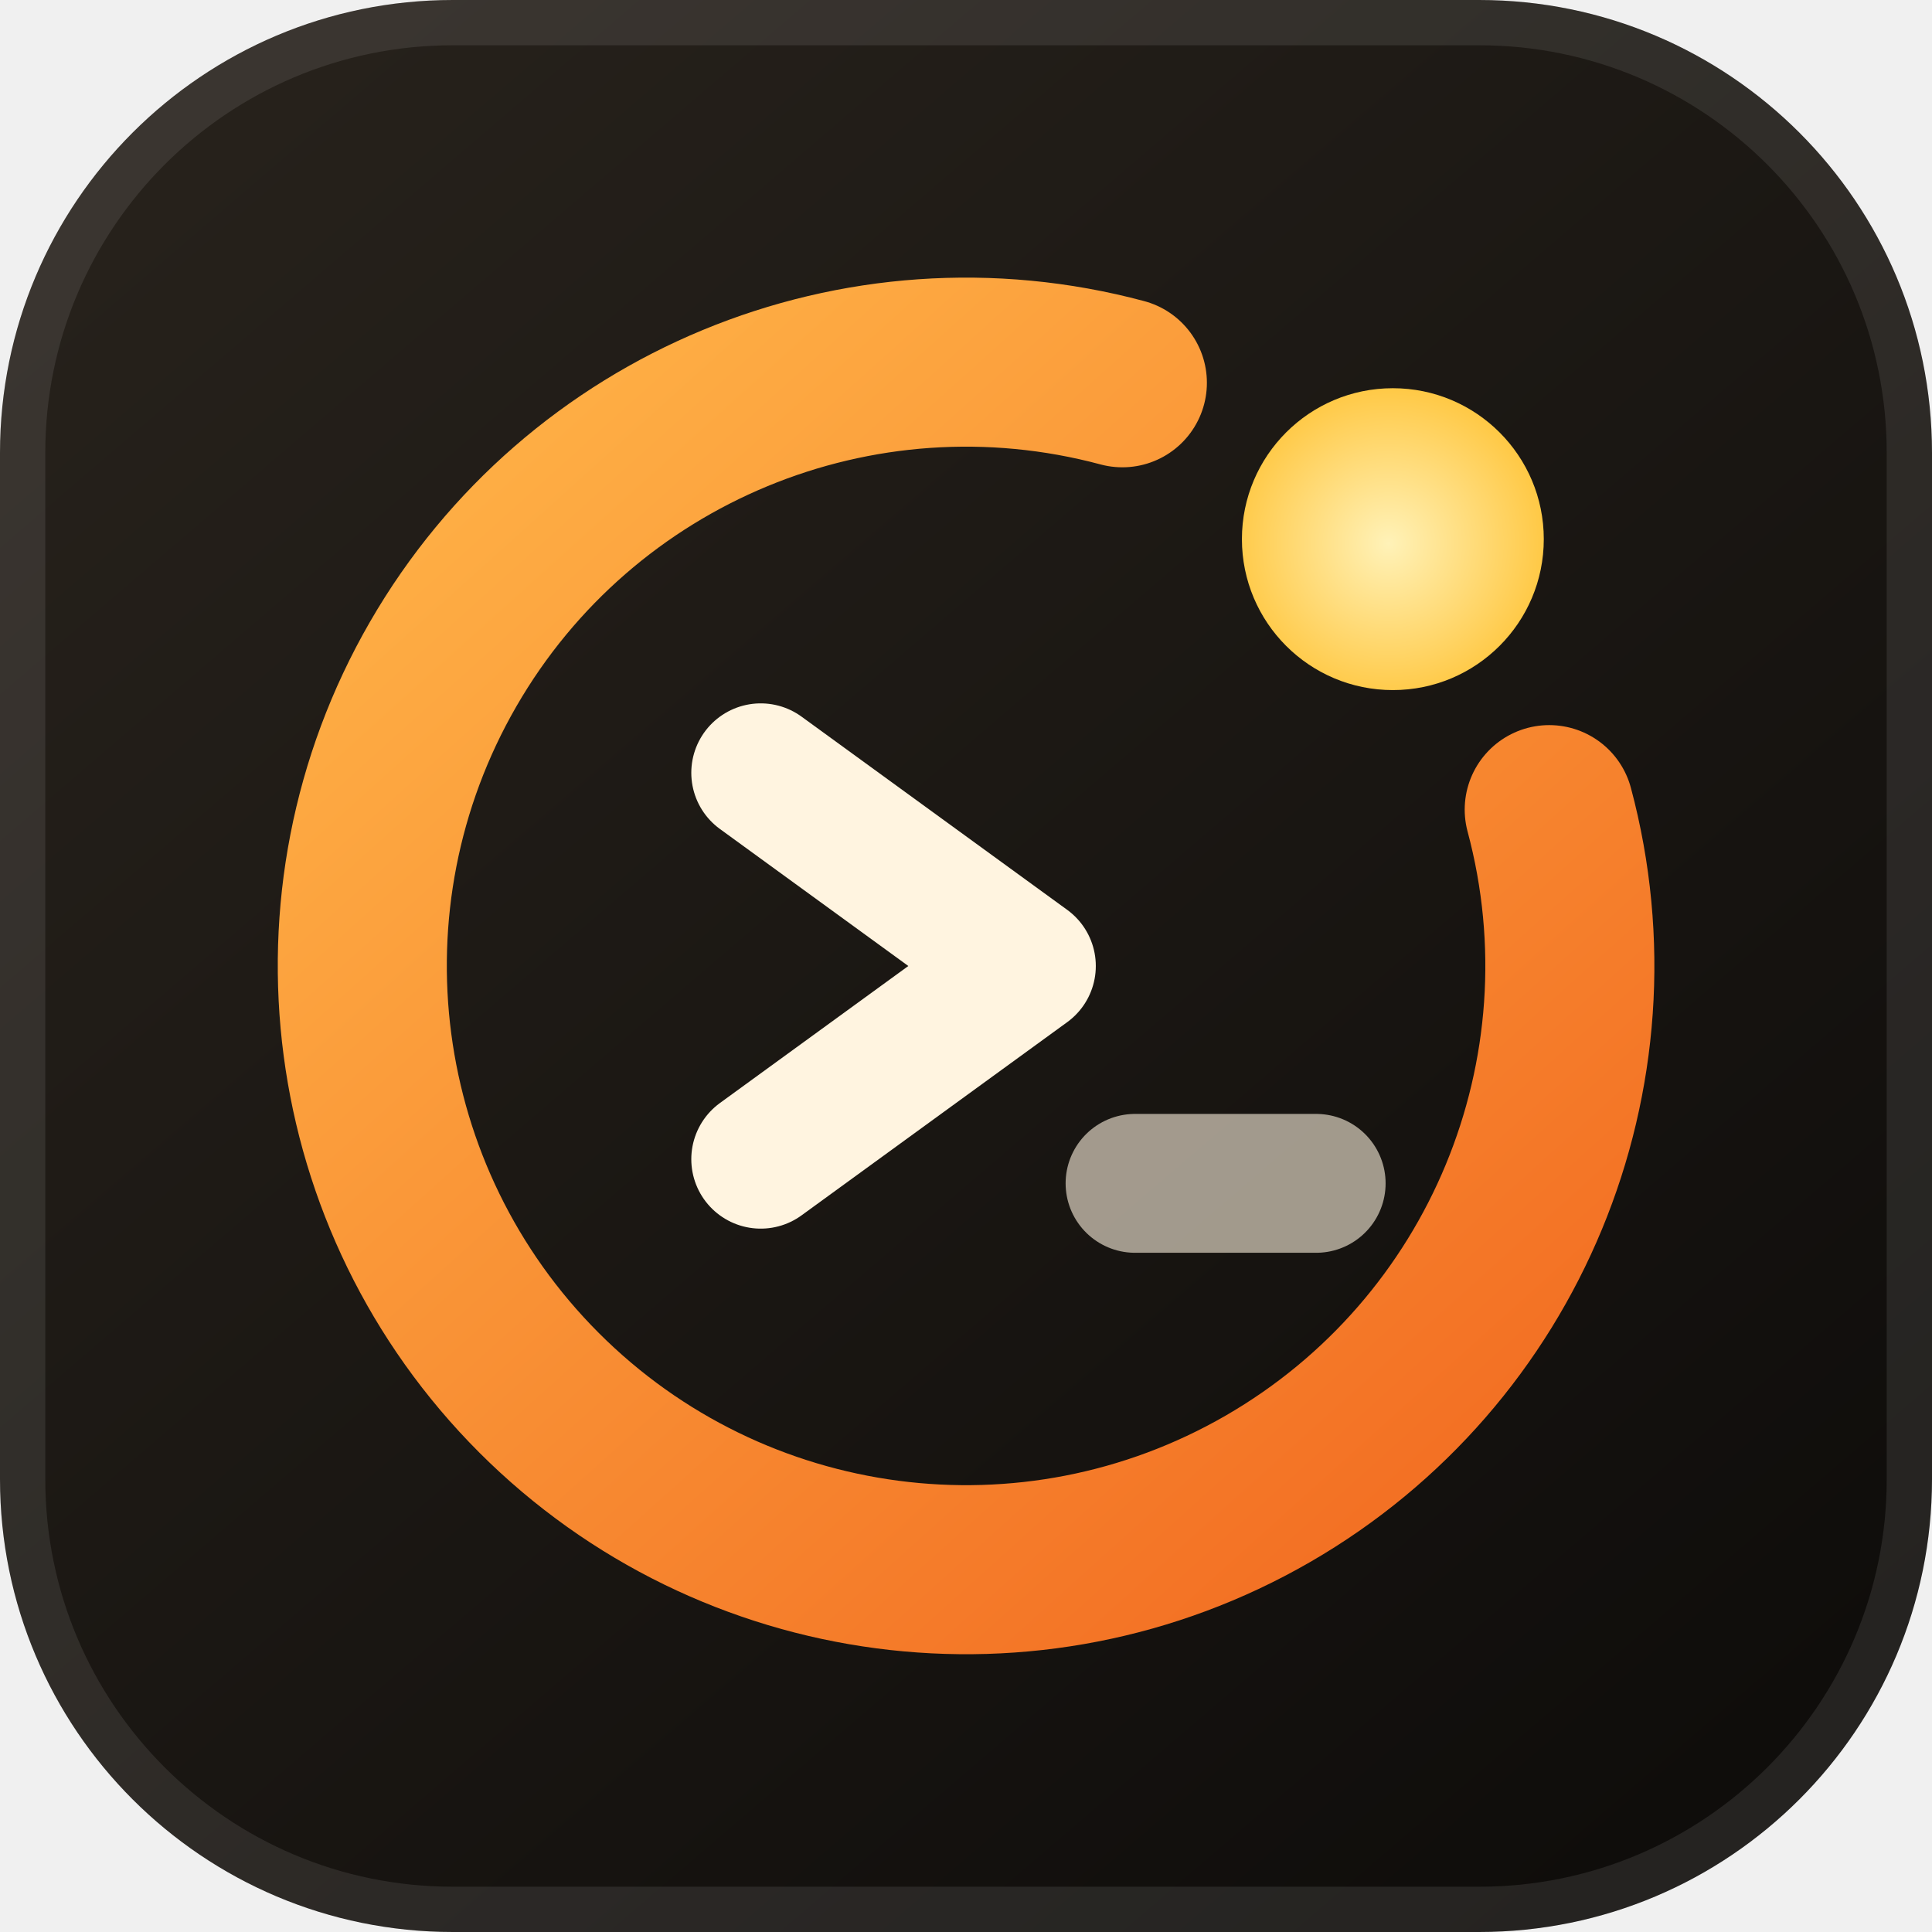
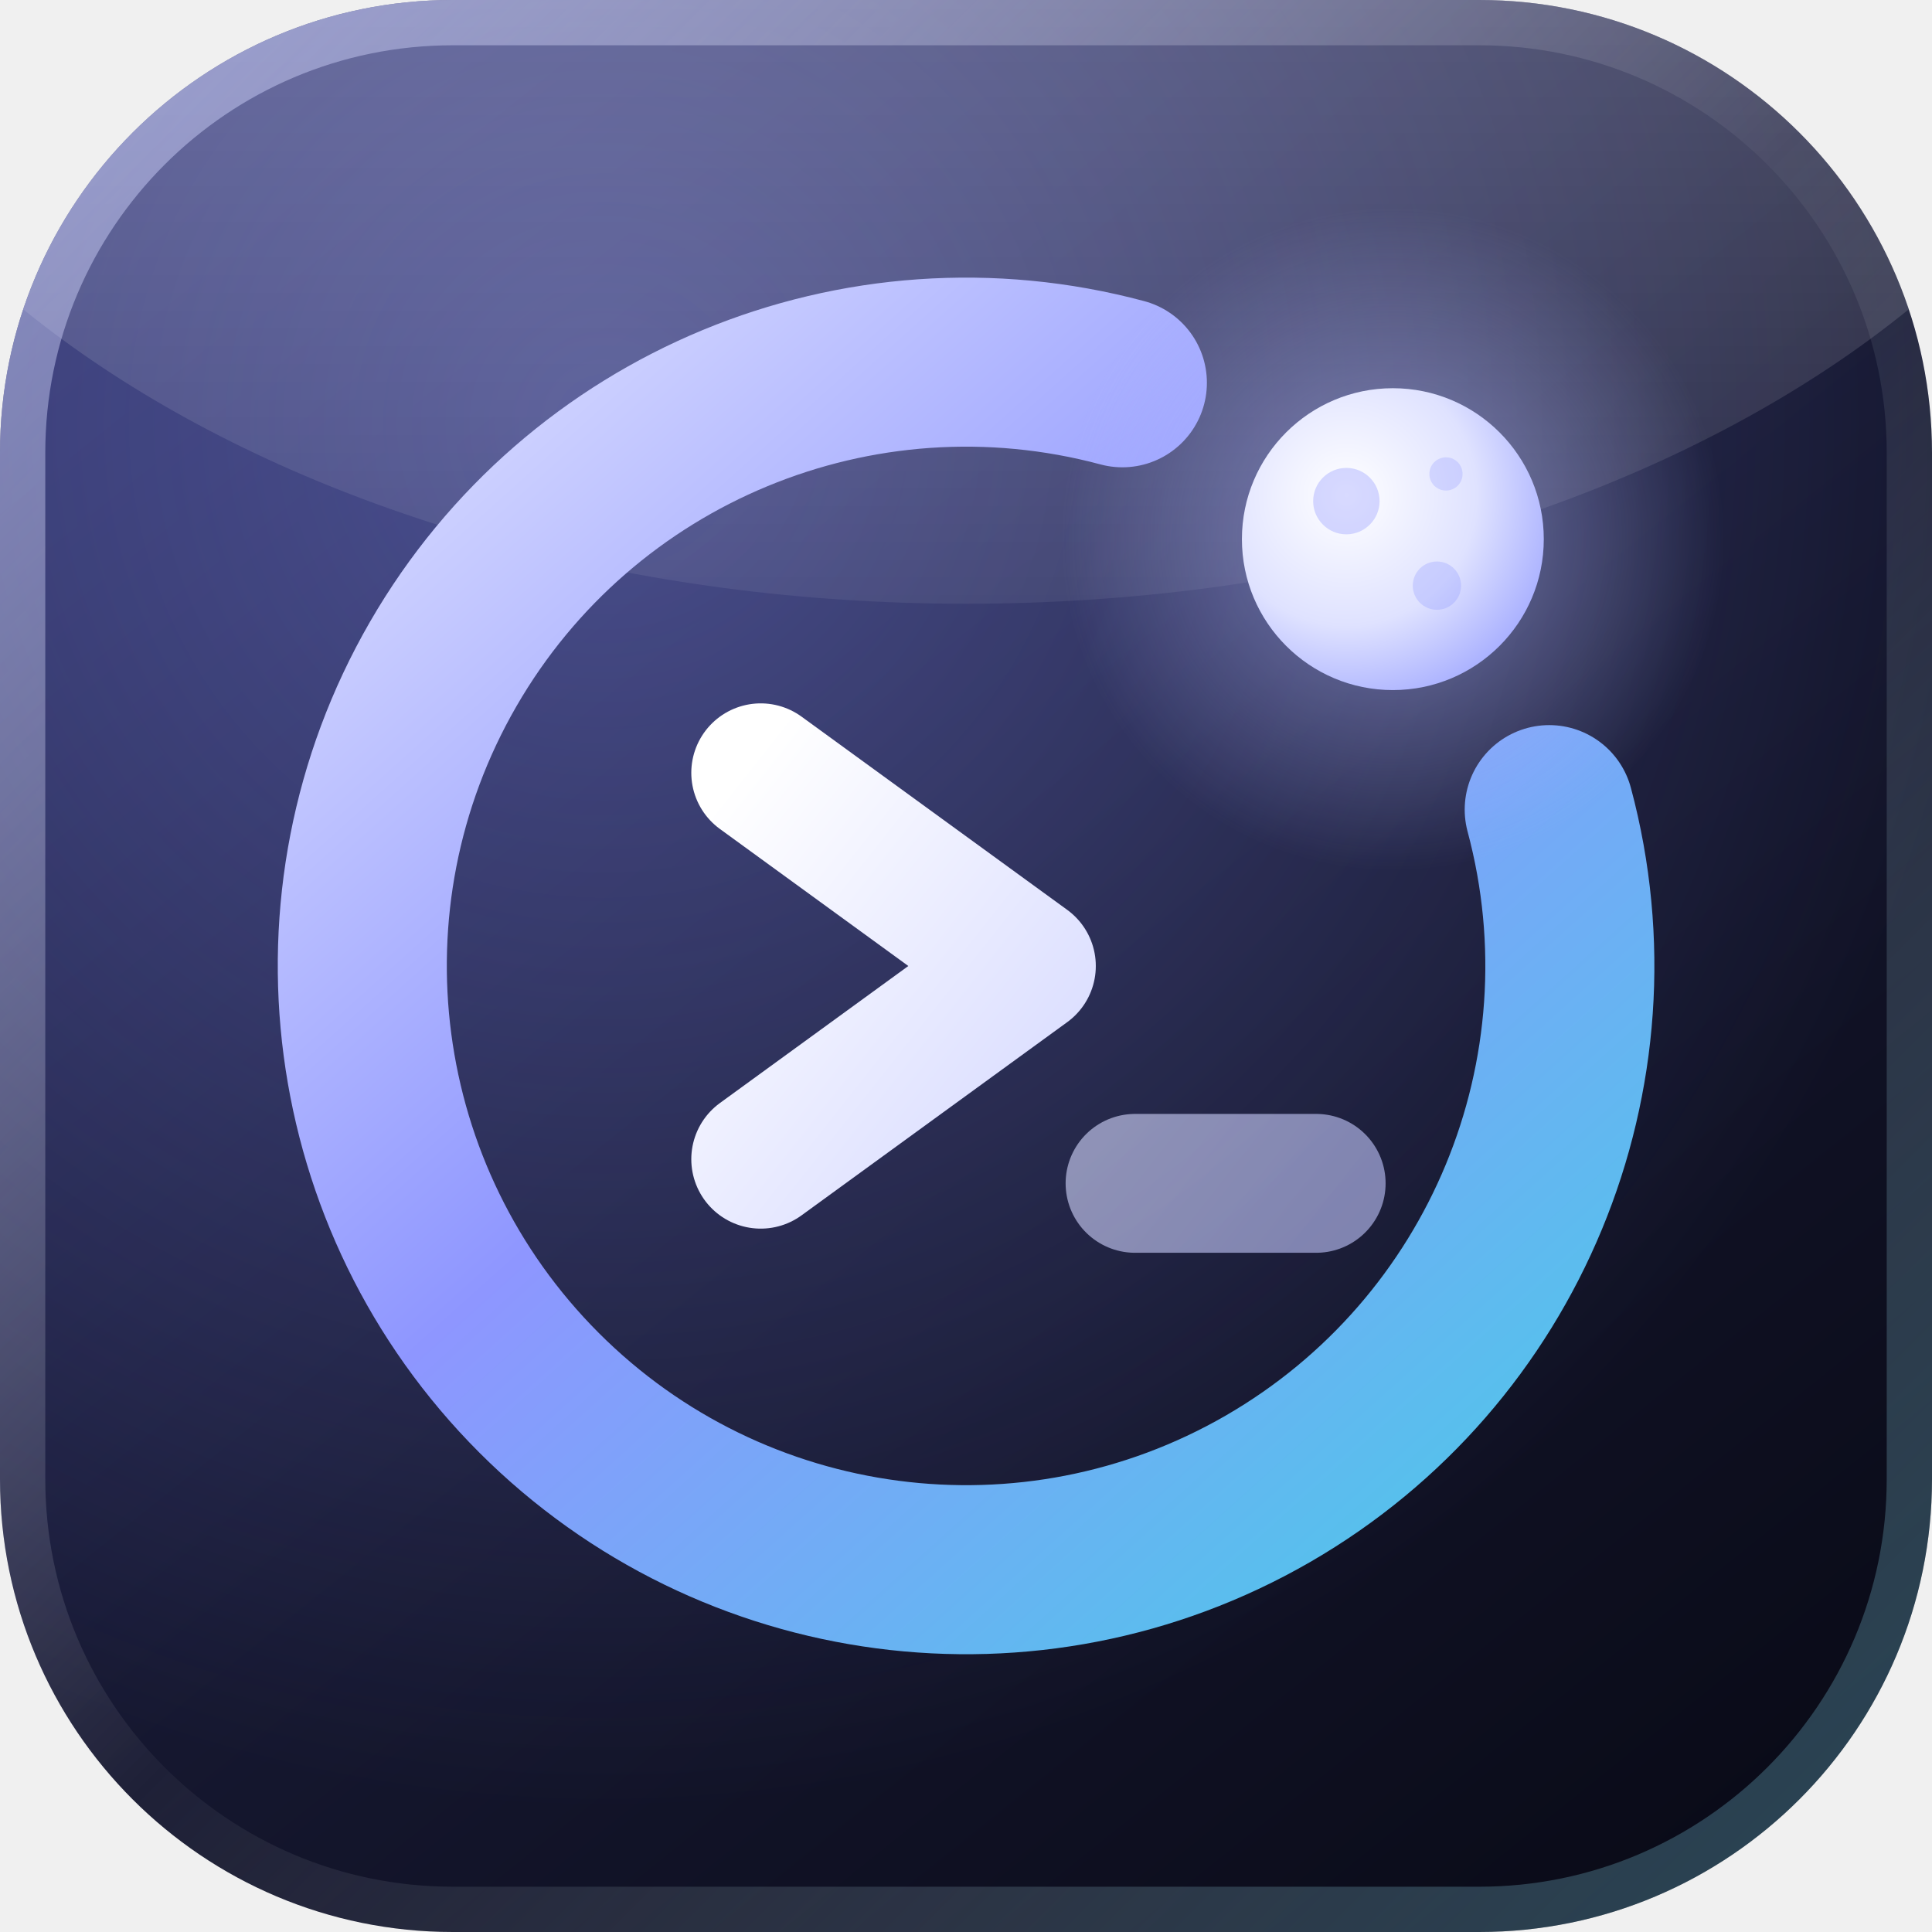
<svg xmlns="http://www.w3.org/2000/svg" viewBox="0 0 64 64" fill="none">
  <defs>
-     <linearGradient id="bg" x1="8" y1="4" x2="56" y2="60" gradientUnits="userSpaceOnUse">
-       <stop offset="0" stop-color="#26211b" />
-       <stop offset="1" stop-color="#0f0d0b" />
+     <linearGradient id="bg" x1="8" y1="2" x2="56" y2="62" gradientUnits="userSpaceOnUse">
+       <stop offset="0" stop-color="#2a2d5e" />
+       <stop offset=".55" stop-color="#15172f" />
+       <stop offset="1" stop-color="#0a0b18" />
+     </linearGradient>
+     <radialGradient id="glow" cx="20" cy="14" r="46" gradientUnits="userSpaceOnUse">
+       <stop offset="0" stop-color="#8e96ff" stop-opacity=".38" />
+       <stop offset="1" stop-color="#8e96ff" stop-opacity="0" />
+     </radialGradient>
+     <linearGradient id="gloss" x1="32" y1="0" x2="32" y2="30" gradientUnits="userSpaceOnUse">
+       <stop offset="0" stop-color="#fff" stop-opacity=".2" />
+       <stop offset="1" stop-color="#fff" stop-opacity="0" />
+     </linearGradient>
+     <linearGradient id="rim" x1="0" y1="0" x2="64" y2="64" gradientUnits="userSpaceOnUse">
+       <stop offset="0" stop-color="#c9ceff" stop-opacity=".55" />
+       <stop offset=".5" stop-color="#fff" stop-opacity=".04" />
+       <stop offset="1" stop-color="#70d6f0" stop-opacity=".3" />
    </linearGradient>
    <linearGradient id="ring" x1="14" y1="12" x2="50" y2="52" gradientUnits="userSpaceOnUse">
-       <stop offset="0" stop-color="#ffb347" />
-       <stop offset="1" stop-color="#f26b21" />
+       <stop offset="0" stop-color="#d8dbff" />
+       <stop offset=".45" stop-color="#8e96ff" />
+       <stop offset="1" stop-color="#4fc6ea" />
    </linearGradient>
-     <radialGradient id="sun" cx="46" cy="18" r="6" gradientUnits="userSpaceOnUse">
-       <stop offset="0" stop-color="#fff2b8" />
-       <stop offset="1" stop-color="#ffc233" />
+     <radialGradient id="moon" cx="44.6" cy="16.4" r="7.2" gradientUnits="userSpaceOnUse">
+       <stop offset="0" stop-color="#fff" />
+       <stop offset=".6" stop-color="#dfe2ff" />
+       <stop offset="1" stop-color="#a9b0ff" />
    </radialGradient>
+     <radialGradient id="halo" cx="46.14" cy="17.86" r="11" gradientUnits="userSpaceOnUse">
+       <stop offset="0" stop-color="#b9bfff" stop-opacity=".55" />
+       <stop offset="1" stop-color="#b9bfff" stop-opacity="0" />
+     </radialGradient>
+     <linearGradient id="prompt" x1="25" y1="25" x2="44" y2="40" gradientUnits="userSpaceOnUse">
+       <stop offset="0" stop-color="#fff" />
+       <stop offset="1" stop-color="#c3c8ff" />
+     </linearGradient>
+     <clipPath id="clip">
+       <rect width="64" height="64" rx="15" />
+     </clipPath>
  </defs>
  <rect width="64" height="64" rx="15" fill="url(#bg)" />
-   <rect x=".75" y=".75" width="62.5" height="62.5" rx="14.25" stroke="#fff" stroke-opacity=".09" stroke-width="1.5" />
+   <g clip-path="url(#clip)">
+     <rect width="64" height="64" fill="url(#glow)" />
+     <ellipse cx="32" cy="-6" rx="40" ry="26" fill="url(#gloss)" />
+   </g>
+   <rect x=".75" y=".75" width="62.5" height="62.5" rx="14.25" stroke="url(#rim)" stroke-width="1.5" />
  <path d="M51.32 26.82A20 20 0 1 1 37.18 12.68" stroke="url(#ring)" stroke-width="5.6" stroke-linecap="round" />
-   <circle cx="46.14" cy="17.86" r="5" fill="url(#sun)" />
-   <g stroke="#fff4e0" stroke-width="4.6" stroke-linecap="round" stroke-linejoin="round">
+   <circle cx="46.14" cy="17.86" r="11" fill="url(#halo)" />
+   <circle cx="46.14" cy="17.86" r="5" fill="url(#moon)" />
+   <circle cx="44.6" cy="16.6" r="1.1" fill="#8e96ff" opacity=".35" />
+   <circle cx="47.6" cy="19.4" r=".8" fill="#8e96ff" opacity=".3" />
+   <circle cx="47.9" cy="15.7" r=".55" fill="#8e96ff" opacity=".28" />
+   <g stroke="url(#prompt)" stroke-width="4.6" stroke-linecap="round" stroke-linejoin="round">
    <path d="M25.2 25.6L34 32l-8.8 6.4" />
    <path d="M37.6 39.2h6" opacity=".6" />
  </g>
</svg>
